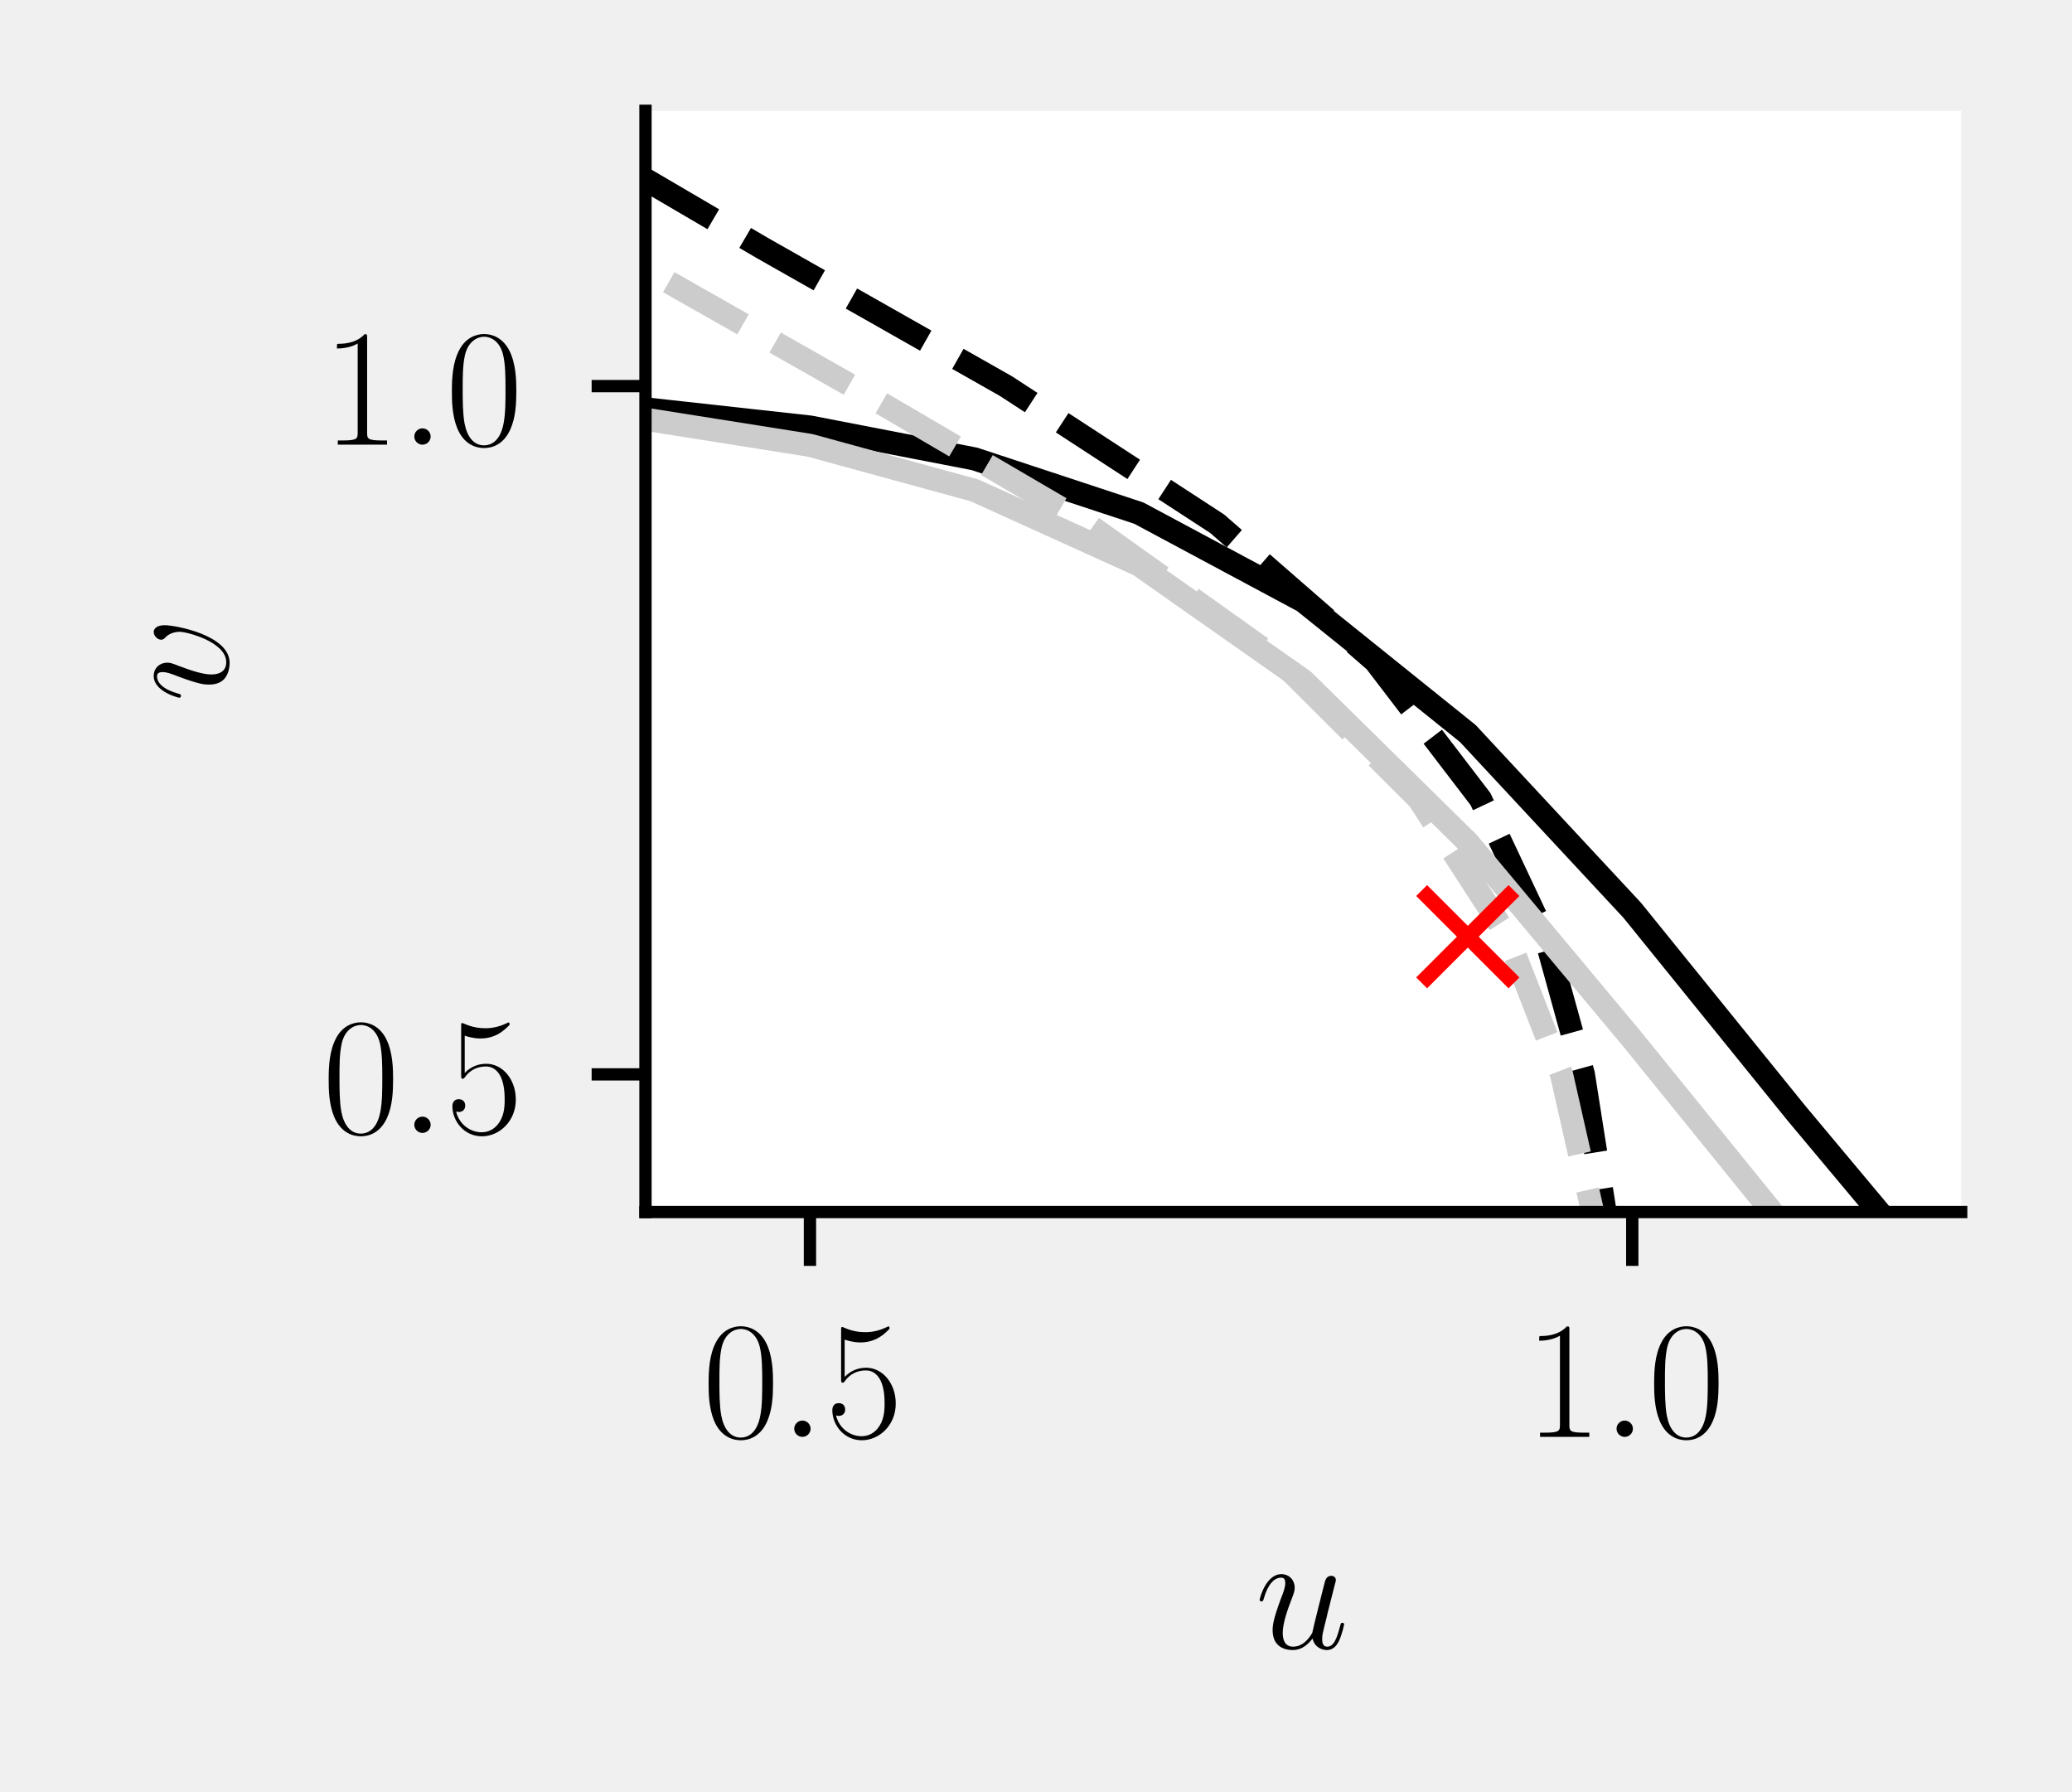
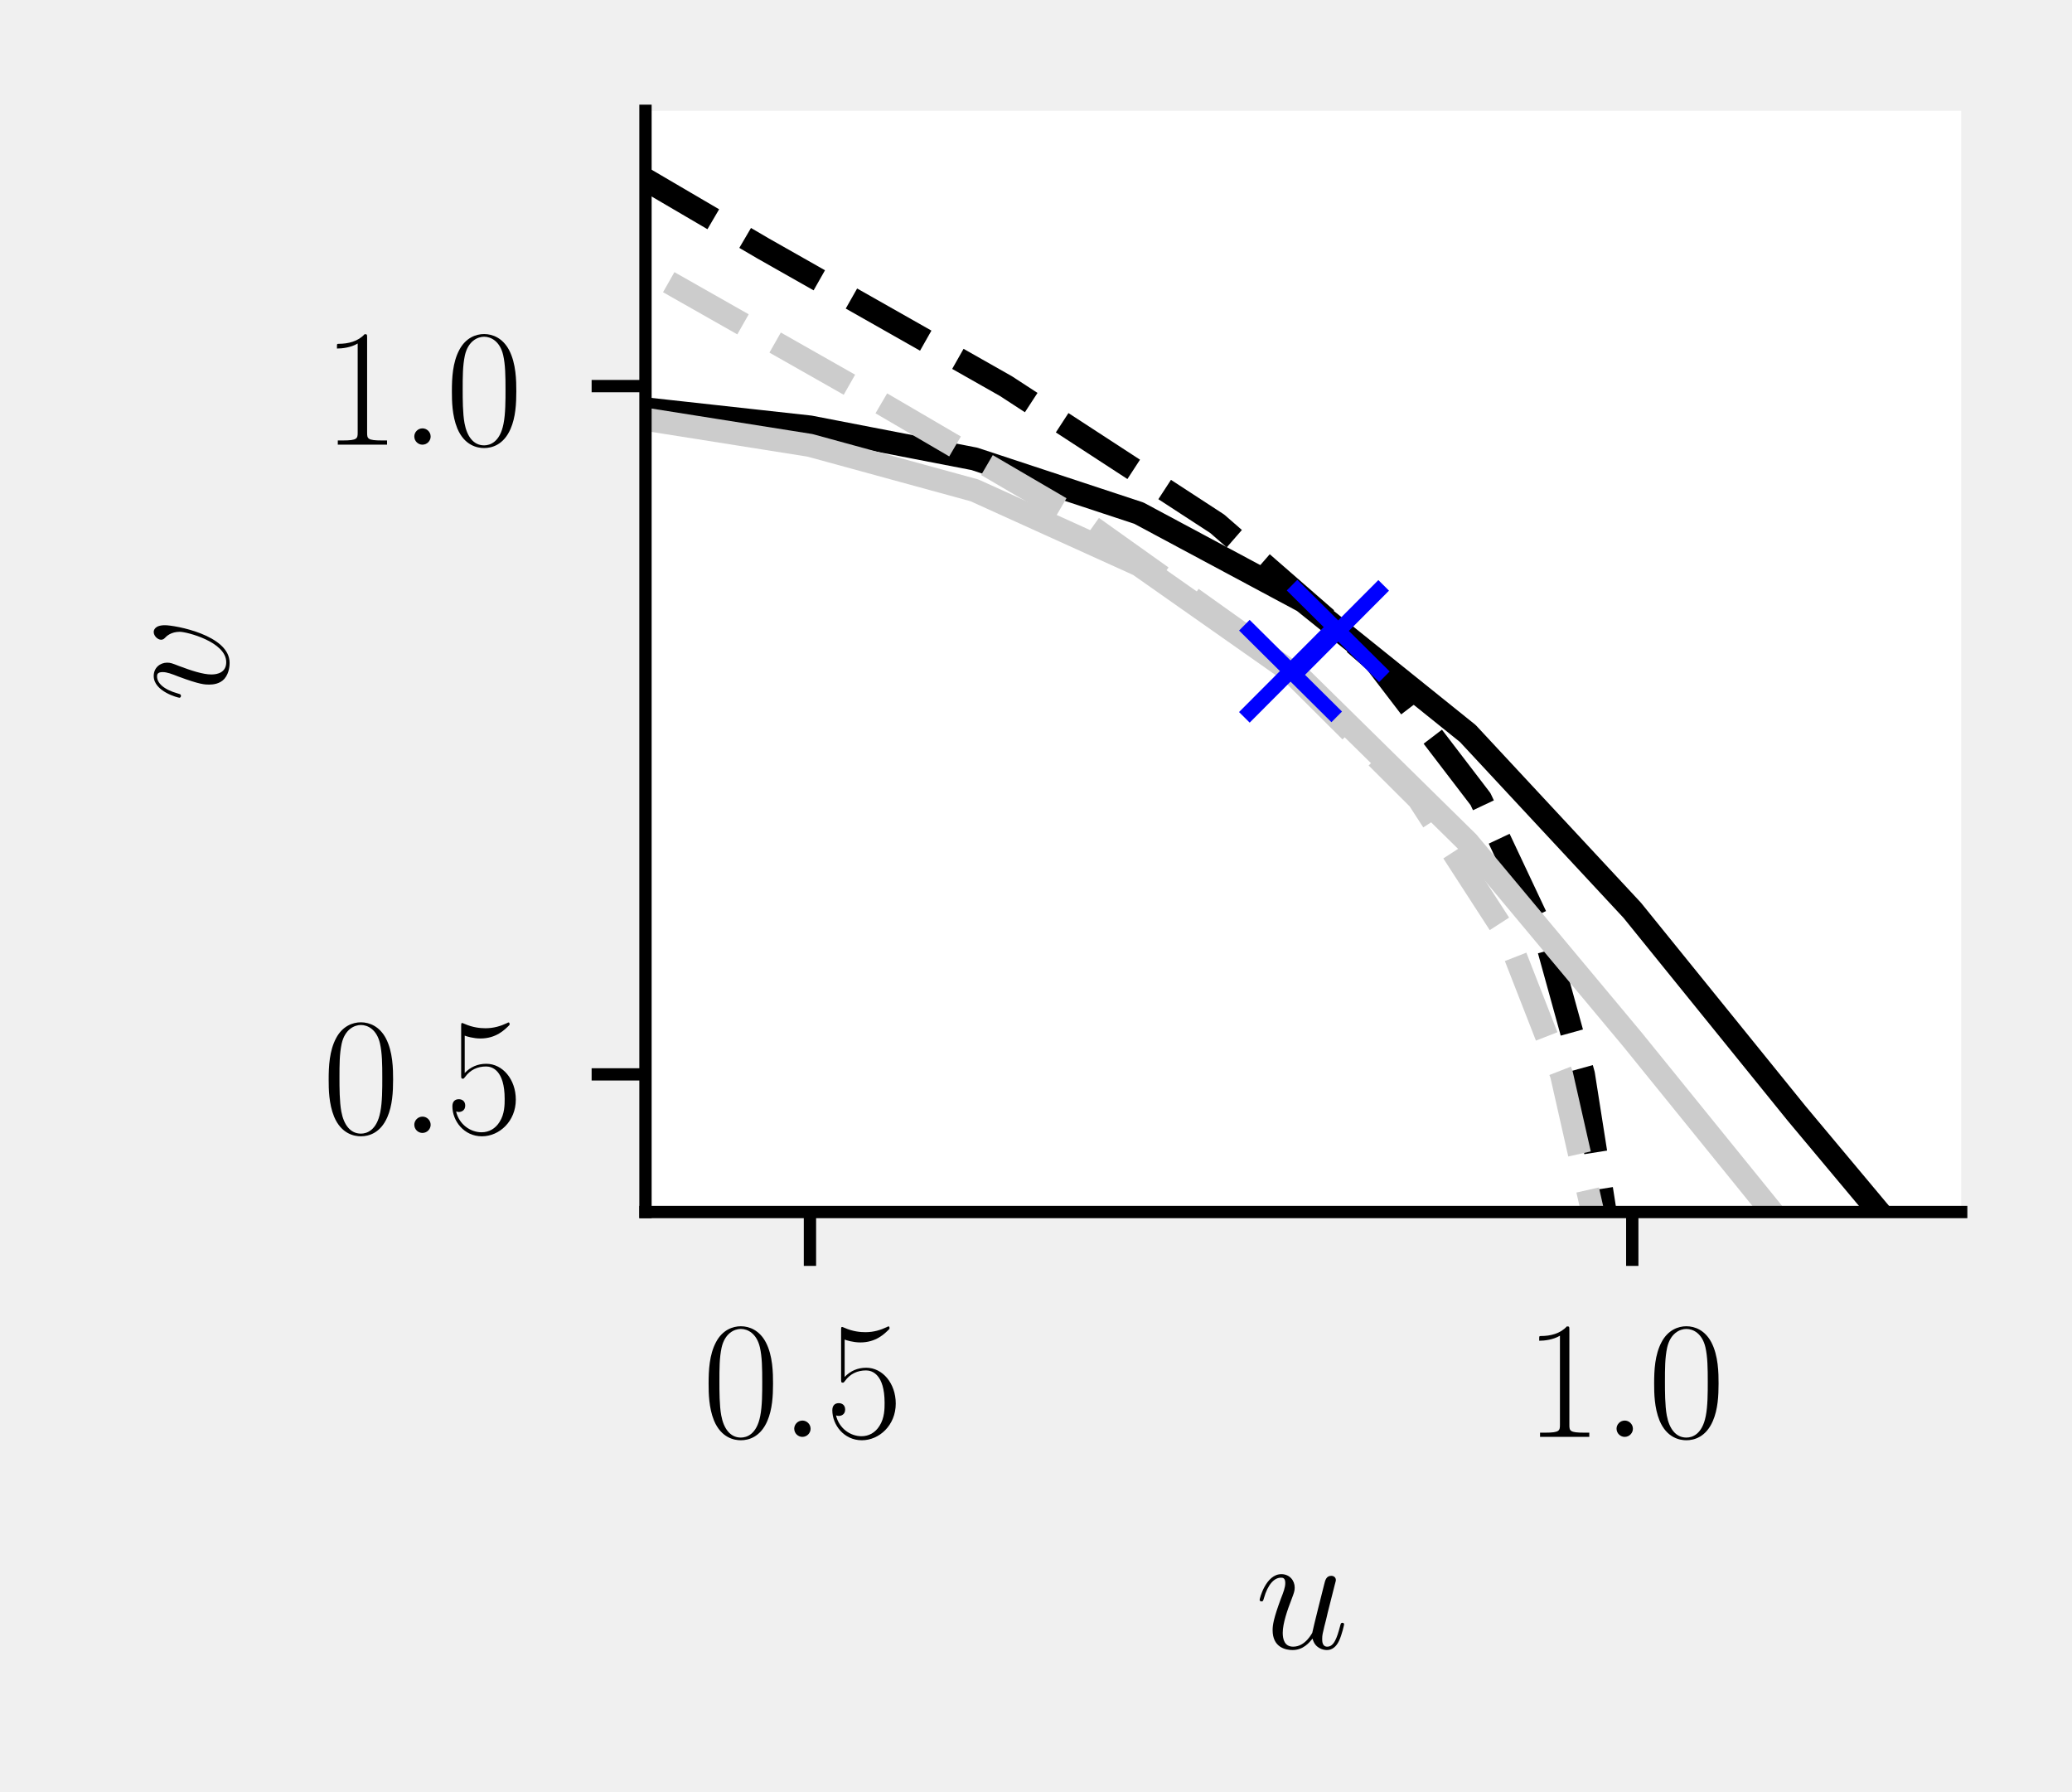
- <svg xmlns="http://www.w3.org/2000/svg" xmlns:xlink="http://www.w3.org/1999/xlink" width="134.64pt" height="116.435pt" viewBox="0 0 134.64 116.435" version="1.1">
-   <defs>
-     <style type="text/css">*{stroke-linejoin: round; stroke-linecap: butt}</style>
+ <svg xmlns="http://www.w3.org/2000/svg" xmlns:xlink="http://www.w3.org/1999/xlink" width="134.64pt" height="116.435pt" viewBox="0 0 134.64 116.435" version="1.1" id="svg139">
+   <defs id="defs6">
+     <style type="text/css" id="style4">*{stroke-linejoin: round; stroke-linecap: butt}</style>
+     <clipPath id="pe77bb65f54-3">
+       <rect x="41.944" y="7.2" width="85.496" height="71.552" id="rect134-6" />
+     </clipPath>
+     <clipPath id="clipPath960">
+       <rect x="41.944" y="7.2" width="85.496" height="71.552" id="rect958" />
+     </clipPath>
+     <clipPath id="clipPath964">
+       <rect x="41.944" y="7.2" width="85.496" height="71.552" id="rect962" />
+     </clipPath>
+     <clipPath id="clipPath968">
+       <rect x="41.944" y="7.2" width="85.496" height="71.552" id="rect966" />
+     </clipPath>
+     <clipPath id="clipPath972">
+       <rect x="41.944" y="7.2" width="85.496" height="71.552" id="rect970" />
+     </clipPath>
+     <path id="m5f45e5a8a0-0" d="M 0,0 V 3.5" style="stroke:#000000;stroke-width:0.8" />
+     <path id="CMR17-30-2" d="m 2688,2025 c 0,391 -6,1055 -275,1566 -237,448 -615,607 -947,607 -308,0 -698,-140 -941,-601 C 269,3118 243,2524 243,2025 c 0,-364 7,-919 205,-1406 275,-658 768,-747 1018,-747 294,0 742,121 1004,728 192,442 218,959 218,1425 z M 1466,-26 c -410,0 -653,351 -743,838 -70,376 -70,926 -70,1284 0,492 0,901 83,1291 122,542 480,709 730,709 262,0 601,-173 723,-696 83,-364 89,-793 89,-1304 0,-416 0,-927 -76,-1304 C 2067,95 1690,-26 1466,-26 Z" transform="scale(0.015625)" />
+     <path id="CMMI12-3a-6" d="M 1178,307 C 1178,492 1024,619 870,619 685,619 557,466 557,313 557,128 710,0 864,0 c 186,0 314,153 314,307 z" transform="scale(0.015625)" />
+     <path id="CMR17-35-1" d="m 730,3692 c 64,-26 326,-108 595,-108 595,0 921,327 1107,516 0,57 0,92 -38,92 -7,0 -20,0 -71,-29 -224,-105 -486,-190 -806,-190 -192,0 -480,26 -794,166 -70,32 -83,32 -89,32 -32,0 -39,-7 -39,-134 V 2203 c 0,-114 0,-146 64,-146 32,0 45,13 77,57 205,287 486,408 806,408 224,0 704,-140 704,-1233 0,-204 0,-574 -192,-868 C 1894,159 1645,25 1370,25 947,25 518,320 403,814 c 26,-7 77,-19 103,-19 83,0 243,45 243,243 0,172 -122,242 -243,242 -148,0 -244,-90 -244,-269 0,-557 442,-1139 1120,-1139 660,0 1287,568 1287,1392 0,766 -499,1360 -1120,1360 -327,0 -602,-121 -819,-350 z" transform="scale(0.015625)" />
+     <path id="CMR17-31-2" d="m 1702,4058 c 0,134 -6,134 -96,134 -249,-276 -627,-365 -985,-365 -19,0 -51,0 -58,-19 -6,-13 -6,-26 -6,-160 198,0 531,38 787,191 V 461 C 1344,236 1331,160 781,160 H 589 V 0 c 307,0 627,0 934,0 307,0 627,0 935,0 v 160 h -192 c -551,0 -564,70 -564,298 z" transform="scale(0.015625)" />
+     <path id="CMMI12-75-1" d="m 2182,370 c 84,-357 391,-434 544,-434 205,0 359,134 461,351 109,230 192,607 192,626 0,32 -25,58 -64,58 -57,0 -64,-32 -89,-128 C 3110,402 2995,64 2739,64 c -192,0 -192,211 -192,294 0,147 19,210 83,479 45,172 90,344 128,523 l 263,1041 c 45,160 45,173 45,192 0,96 -77,160 -173,160 -186,0 -231,-160 -269,-320 -64,-249 -410,-1622 -454,-1845 -7,0 -256,-524 -724,-524 -332,0 -396,287 -396,524 0,364 179,874 345,1302 77,205 109,288 109,415 0,275 -198,511 -506,511 -588,0 -825,-926 -825,-977 0,-25 25,-57 70,-57 58,0 64,25 90,114 153,545 403,786 646,786 64,0 167,0 167,-204 0,-166 -71,-351 -167,-594 C 698,1124 666,881 666,690 c 0,-652 492,-754 755,-754 409,0 633,281 761,434 z" transform="scale(0.015625)" />
+     <path id="m3c7afe3396-4" d="M 0,0 H -3.5" style="stroke:#000000;stroke-width:0.8" />
+     <path id="CMMI12-76-6" d="m 2925,2389 c 0,402 -205,427 -256,427 -154,0 -295,-153 -295,-281 0,-76 45,-121 71,-146 64,-58 230,-230 230,-562 0,-269 -384,-1763 -1152,-1763 -390,0 -467,326 -467,562 0,319 147,766 320,1226 102,262 128,326 128,453 0,269 -192,511 -506,511 -588,0 -825,-926 -825,-977 0,-25 25,-57 70,-57 58,0 64,25 90,115 153,549 403,792 646,792 58,0 167,0 167,-211 0,-166 -71,-351 -167,-594 C 672,1067 672,869 672,715 c 0,-140 19,-402 218,-581 230,-198 550,-198 608,-198 1062,0 1427,2088 1427,2453 z" transform="scale(0.015625)" />
+     <path id="mbb2b25a7f2-4" d="m -3,3 6,-6 m -6,0 6,6" style="stroke:#ff0000" />
+     <clipPath id="pe77bb65f54-3-8">
+       <rect x="41.944" y="7.2" width="85.496" height="71.552" id="rect134-6-8" />
+     </clipPath>
+     <path id="path1247-1" d="m -3,3 6,-6 m -6,0 6,6" style="stroke:#ff0000;stroke-linecap:butt;stroke-linejoin:round" />
+     <defs id="defs119">
+       <path style="stroke:#ff0000;stroke-linecap:butt;stroke-linejoin:round" d="m -3,3 6,-6 m -6,0 6,6" id="mbb2b25a7f2" />
+     </defs>
+     <style id="style4-7" type="text/css">*{stroke-linejoin: round; stroke-linecap: butt}</style>
+     <clipPath id="p5761100304-3">
+       <rect id="rect116-6" height="75.358" width="85.496" y="7.2" x="33.421" />
+     </clipPath>
+     <path style="stroke:#ff0000;stroke-linecap:butt;stroke-linejoin:round" d="m -3,3 6,-6 m -6,0 6,6" id="me8a1948bab-3" />
+     <defs id="defs101-5">
+       <path id="path1096" d="m -3,3 6,-6 m -6,0 6,6" style="stroke:#ff0000;stroke-linecap:butt;stroke-linejoin:round" />
+     </defs>
+     <clipPath id="p5761100304-2">
+       <rect id="rect116-9" height="75.358" width="85.496" y="7.2" x="33.421" />
+     </clipPath>
+     <path style="stroke:#ff0000;stroke-linecap:butt;stroke-linejoin:round" d="m -3,3 6,-6 m -6,0 6,6" id="me8a1948bab-7" />
+     <path id="path1208" d="m -3,3 6,-6 m -6,0 6,6" style="stroke:#ff0000;stroke-linecap:butt;stroke-linejoin:round" />
+     <path style="stroke:#000000;stroke-width:0.8;stroke-linecap:butt;stroke-linejoin:round" d="M 0,0 V 3.5" id="m6d97e2dfc5" />
+     <path style="stroke-linecap:butt;stroke-linejoin:round" transform="scale(0.015625)" d="m 2688,2025 c 0,391 -6,1055 -275,1566 -237,448 -615,607 -947,607 -308,0 -698,-140 -941,-601 C 269,3118 243,2524 243,2025 c 0,-364 7,-919 205,-1406 275,-658 768,-747 1018,-747 294,0 742,121 1004,728 192,442 218,959 218,1425 z M 1466,-26 c -410,0 -653,351 -743,838 -70,376 -70,926 -70,1284 0,492 0,901 83,1291 122,542 480,709 730,709 262,0 601,-173 723,-696 83,-364 89,-793 89,-1304 0,-416 0,-927 -76,-1304 C 2067,95 1690,-26 1466,-26 Z" id="CMR17-30-6" />
+     <path style="stroke-linecap:butt;stroke-linejoin:round" transform="scale(0.015625)" d="m 1702,4058 c 0,134 -6,134 -96,134 -249,-276 -627,-365 -985,-365 -19,0 -51,0 -58,-19 -6,-13 -6,-26 -6,-160 198,0 531,38 787,191 V 461 C 1344,236 1331,160 781,160 H 589 V 0 c 307,0 627,0 934,0 307,0 627,0 935,0 v 160 h -192 c -551,0 -564,70 -564,298 z" id="CMR17-31-8" />
+     <path style="stroke-linecap:butt;stroke-linejoin:round" transform="scale(0.015625)" d="m 2182,370 c 84,-357 391,-434 544,-434 205,0 359,134 461,351 109,230 192,607 192,626 0,32 -25,58 -64,58 -57,0 -64,-32 -89,-128 C 3110,402 2995,64 2739,64 c -192,0 -192,211 -192,294 0,147 19,210 83,479 45,172 90,344 128,523 l 263,1041 c 45,160 45,173 45,192 0,96 -77,160 -173,160 -186,0 -231,-160 -269,-320 -64,-249 -410,-1622 -454,-1845 -7,0 -256,-524 -724,-524 -332,0 -396,287 -396,524 0,364 179,874 345,1302 77,205 109,288 109,415 0,275 -198,511 -506,511 -588,0 -825,-926 -825,-977 0,-25 25,-57 70,-57 58,0 64,25 90,114 153,545 403,786 646,786 64,0 167,0 167,-204 0,-166 -71,-351 -167,-594 C 698,1124 666,881 666,690 c 0,-652 492,-754 755,-754 409,0 633,281 761,434 z" id="CMMI12-75-9" />
+     <path style="stroke:#000000;stroke-width:0.8;stroke-linecap:butt;stroke-linejoin:round" d="M 0,0 H -3.5" id="mc62d45f734" />
+     <path style="stroke-linecap:butt;stroke-linejoin:round" transform="scale(0.015625)" d="m 2925,2389 c 0,402 -205,427 -256,427 -154,0 -295,-153 -295,-281 0,-76 45,-121 71,-146 64,-58 230,-230 230,-562 0,-269 -384,-1763 -1152,-1763 -390,0 -467,326 -467,562 0,319 147,766 320,1226 102,262 128,326 128,453 0,269 -192,511 -506,511 -588,0 -825,-926 -825,-977 0,-25 25,-57 70,-57 58,0 64,25 90,115 153,549 403,792 646,792 58,0 167,0 167,-211 0,-166 -71,-351 -167,-594 C 672,1067 672,869 672,715 c 0,-140 19,-402 218,-581 230,-198 550,-198 608,-198 1062,0 1427,2088 1427,2453 z" id="CMMI12-76-8" />
+     <path style="stroke:#ff0000;stroke-linecap:butt;stroke-linejoin:round" d="m -3,3 6,-6 m -6,0 6,6" id="me8a1948bab" />
+     <clipPath id="p5761100304">
+       <rect id="rect116" height="75.358" width="85.496" y="7.2" x="33.421" />
+     </clipPath>
  </defs>
-   <g id="figure_1">
-     <g id="patch_1">
-       <path d="M 0 116.435  L 134.64 116.435  L 134.64 0  L 0 0  L 0 116.435  z " style="fill: none" />
-     </g>
-     <g id="axes_1">
-       <g id="patch_2">
-         <path d="M 41.944 78.752  L 127.44 78.752  L 127.44 7.2  L 41.944 7.2  z " style="fill: #ffffff" />
-       </g>
-       <g id="matplotlib.axis_1">
-         <g id="xtick_1">
-           <g id="line2d_1">
-             <defs>
-               <path id="m5f45e5a8a0" d="M 0 0  L 0 3.5  " style="stroke: #000000; stroke-width: 0.8" />
-             </defs>
-             <g>
-               <use xlink:href="#m5f45e5a8a0" x="52.631" y="78.752" style="stroke: #000000; stroke-width: 0.8" />
-             </g>
-           </g>
-           <g id="text_1">
-             <g transform="translate(45.62974 93.36269)scale(0.11 -0.11)">
-               <defs>
-                 <path id="CMR17-30" d="M 2688 2025  C 2688 2416 2682 3080 2413 3591  C 2176 4039 1798 4198 1466 4198  C 1158 4198 768 4058 525 3597  C 269 3118 243 2524 243 2025  C 243 1661 250 1106 448 619  C 723 -39 1216 -128 1466 -128  C 1760 -128 2208 -7 2470 600  C 2662 1042 2688 1559 2688 2025  z M 1466 -26  C 1056 -26 813 325 723 812  C 653 1188 653 1738 653 2096  C 653 2588 653 2997 736 3387  C 858 3929 1216 4096 1466 4096  C 1728 4096 2067 3923 2189 3400  C 2272 3036 2278 2607 2278 2096  C 2278 1680 2278 1169 2202 792  C 2067 95 1690 -26 1466 -26  z " transform="scale(0.015625)" />
-                 <path id="CMMI12-3a" d="M 1178 307  C 1178 492 1024 619 870 619  C 685 619 557 466 557 313  C 557 128 710 0 864 0  C 1050 0 1178 153 1178 307  z " transform="scale(0.015625)" />
-                 <path id="CMR17-35" d="M 730 3692  C 794 3666 1056 3584 1325 3584  C 1920 3584 2246 3911 2432 4100  C 2432 4157 2432 4192 2394 4192  C 2387 4192 2374 4192 2323 4163  C 2099 4058 1837 3973 1517 3973  C 1325 3973 1037 3999 723 4139  C 653 4171 640 4171 634 4171  C 602 4171 595 4164 595 4037  L 595 2203  C 595 2089 595 2057 659 2057  C 691 2057 704 2070 736 2114  C 941 2401 1222 2522 1542 2522  C 1766 2522 2246 2382 2246 1289  C 2246 1085 2246 715 2054 421  C 1894 159 1645 25 1370 25  C 947 25 518 320 403 814  C 429 807 480 795 506 795  C 589 795 749 840 749 1038  C 749 1210 627 1280 506 1280  C 358 1280 262 1190 262 1011  C 262 454 704 -128 1382 -128  C 2042 -128 2669 440 2669 1264  C 2669 2030 2170 2624 1549 2624  C 1222 2624 947 2503 730 2274  L 730 3692  z " transform="scale(0.015625)" />
-               </defs>
-               <use xlink:href="#CMR17-30" transform="scale(0.996264)" />
-               <use xlink:href="#CMMI12-3a" transform="translate(45.69048 0)scale(0.996264)" />
-               <use xlink:href="#CMR17-35" transform="translate(72.78765 0)scale(0.996264)" />
-             </g>
-           </g>
-         </g>
-         <g id="xtick_2">
-           <g id="line2d_2">
-             <g>
-               <use xlink:href="#m5f45e5a8a0" x="106.066" y="78.752" style="stroke: #000000; stroke-width: 0.8" />
-             </g>
-           </g>
-           <g id="text_2">
-             <g transform="translate(99.06454 93.36269)scale(0.11 -0.11)">
-               <defs>
-                 <path id="CMR17-31" d="M 1702 4058  C 1702 4192 1696 4192 1606 4192  C 1357 3916 979 3827 621 3827  C 602 3827 570 3827 563 3808  C 557 3795 557 3782 557 3648  C 755 3648 1088 3686 1344 3839  L 1344 461  C 1344 236 1331 160 781 160  L 589 160  L 589 0  C 896 0 1216 0 1523 0  C 1830 0 2150 0 2458 0  L 2458 160  L 2266 160  C 1715 160 1702 230 1702 458  L 1702 4058  z " transform="scale(0.015625)" />
-               </defs>
-               <use xlink:href="#CMR17-31" transform="scale(0.996264)" />
-               <use xlink:href="#CMMI12-3a" transform="translate(45.69048 0)scale(0.996264)" />
-               <use xlink:href="#CMR17-30" transform="translate(72.78765 0)scale(0.996264)" />
-             </g>
-           </g>
-         </g>
-         <g id="text_3">
-           <g transform="translate(81.55541 107.1039)scale(0.11 -0.11)">
-             <defs>
-               <path id="CMMI12-75" d="M 2182 370  C 2266 13 2573 -64 2726 -64  C 2931 -64 3085 70 3187 287  C 3296 517 3379 894 3379 913  C 3379 945 3354 971 3315 971  C 3258 971 3251 939 3226 843  C 3110 402 2995 64 2739 64  C 2547 64 2547 275 2547 358  C 2547 505 2566 568 2630 837  C 2675 1009 2720 1181 2758 1360  L 3021 2401  C 3066 2561 3066 2574 3066 2593  C 3066 2689 2989 2753 2893 2753  C 2707 2753 2662 2593 2624 2433  C 2560 2184 2214 811 2170 588  C 2163 588 1914 64 1446 64  C 1114 64 1050 351 1050 588  C 1050 952 1229 1462 1395 1890  C 1472 2095 1504 2178 1504 2305  C 1504 2580 1306 2816 998 2816  C 410 2816 173 1890 173 1839  C 173 1814 198 1782 243 1782  C 301 1782 307 1807 333 1896  C 486 2441 736 2682 979 2682  C 1043 2682 1146 2682 1146 2478  C 1146 2312 1075 2127 979 1884  C 698 1124 666 881 666 690  C 666 38 1158 -64 1421 -64  C 1830 -64 2054 217 2182 370  z " transform="scale(0.015625)" />
-             </defs>
-             <use xlink:href="#CMMI12-75" transform="scale(0.996264)" />
-           </g>
+   <g style="stroke-linecap:butt;stroke-linejoin:round" id="patch_1">
+     <path id="path8" style="fill:none;stroke-linecap:butt;stroke-linejoin:round" d="M 0,116.435 H 134.64 V 0 H 0 Z" />
+   </g>
+   <g id="patch_2" style="stroke-linecap:butt;stroke-linejoin:round">
+     <path d="M 41.944,78.752 H 127.44 V 7.2 H 41.944 Z" style="fill:#ffffff;stroke-linecap:butt;stroke-linejoin:round" id="path11" />
+   </g>
+   <g id="matplotlib.axis_1" style="stroke-linecap:butt;stroke-linejoin:round">
+     <g id="xtick_1" style="stroke-linecap:butt;stroke-linejoin:round">
+       <g id="line2d_1" style="stroke-linecap:butt;stroke-linejoin:round">
+         <defs id="defs15">
+           <path id="m5f45e5a8a0" d="M 0,0 V 3.5" style="stroke:#000000;stroke-width:0.8;stroke-linecap:butt;stroke-linejoin:round" />
+         </defs>
+         <g id="g19" style="stroke-linecap:butt;stroke-linejoin:round">
+           <use xlink:href="#m5f45e5a8a0" x="52.631" y="78.752" style="stroke:#000000;stroke-width:0.8;stroke-linecap:butt;stroke-linejoin:round" id="use17" width="100%" height="100%" />
        </g>
      </g>
-       <g id="matplotlib.axis_2">
-         <g id="ytick_1">
-           <g id="line2d_3">
-             <defs>
-               <path id="m3c7afe3396" d="M 0 0  L -3.5 0  " style="stroke: #000000; stroke-width: 0.8" />
-             </defs>
-             <g>
-               <use xlink:href="#m3c7afe3396" x="41.944" y="69.808" style="stroke: #000000; stroke-width: 0.8" />
-             </g>
-           </g>
-           <g id="text_4">
-             <g transform="translate(20.94124 73.61347)scale(0.11 -0.11)">
-               <use xlink:href="#CMR17-30" transform="scale(0.996264)" />
-               <use xlink:href="#CMMI12-3a" transform="translate(45.69048 0)scale(0.996264)" />
-               <use xlink:href="#CMR17-35" transform="translate(72.78765 0)scale(0.996264)" />
-             </g>
-           </g>
-         </g>
-         <g id="ytick_2">
-           <g id="line2d_4">
-             <g>
-               <use xlink:href="#m3c7afe3396" x="41.944" y="25.088" style="stroke: #000000; stroke-width: 0.8" />
-             </g>
-           </g>
-           <g id="text_5">
-             <g transform="translate(20.94124 28.89326)scale(0.11 -0.11)">
-               <use xlink:href="#CMR17-31" transform="scale(0.996264)" />
-               <use xlink:href="#CMMI12-3a" transform="translate(45.69048 0)scale(0.996264)" />
-               <use xlink:href="#CMR17-30" transform="translate(72.78765 0)scale(0.996264)" />
-             </g>
-           </g>
-         </g>
-         <g id="text_6">
-           <g transform="translate(14.81035 45.63219)rotate(-90)scale(0.11 -0.11)">
-             <defs>
-               <path id="CMMI12-76" d="M 2925 2389  C 2925 2791 2720 2816 2669 2816  C 2515 2816 2374 2663 2374 2535  C 2374 2459 2419 2414 2445 2389  C 2509 2331 2675 2159 2675 1827  C 2675 1558 2291 64 1523 64  C 1133 64 1056 390 1056 626  C 1056 945 1203 1392 1376 1852  C 1478 2114 1504 2178 1504 2305  C 1504 2574 1312 2816 998 2816  C 410 2816 173 1890 173 1839  C 173 1814 198 1782 243 1782  C 301 1782 307 1807 333 1897  C 486 2446 736 2689 979 2689  C 1037 2689 1146 2689 1146 2478  C 1146 2312 1075 2127 979 1884  C 672 1067 672 869 672 715  C 672 575 691 313 890 134  C 1120 -64 1440 -64 1498 -64  C 2560 -64 2925 2024 2925 2389  z " transform="scale(0.015625)" />
-             </defs>
-             <use xlink:href="#CMMI12-76" transform="scale(0.996264)" />
-           </g>
+       <g id="text_1" style="stroke-linecap:butt;stroke-linejoin:round">
+         <g transform="matrix(0.11,0,0,-0.11,45.62974,93.36269)" id="g33" style="stroke-linecap:butt;stroke-linejoin:round">
+           <defs id="defs25">
+             <path id="CMR17-30" d="m 2688,2025 c 0,391 -6,1055 -275,1566 -237,448 -615,607 -947,607 -308,0 -698,-140 -941,-601 C 269,3118 243,2524 243,2025 c 0,-364 7,-919 205,-1406 275,-658 768,-747 1018,-747 294,0 742,121 1004,728 192,442 218,959 218,1425 z M 1466,-26 c -410,0 -653,351 -743,838 -70,376 -70,926 -70,1284 0,492 0,901 83,1291 122,542 480,709 730,709 262,0 601,-173 723,-696 83,-364 89,-793 89,-1304 0,-416 0,-927 -76,-1304 C 2067,95 1690,-26 1466,-26 Z" transform="scale(0.015625)" style="stroke-linecap:butt;stroke-linejoin:round" />
+             <path id="CMMI12-3a" d="M 1178,307 C 1178,492 1024,619 870,619 685,619 557,466 557,313 557,128 710,0 864,0 c 186,0 314,153 314,307 z" transform="scale(0.015625)" style="stroke-linecap:butt;stroke-linejoin:round" />
+             <path id="CMR17-35" d="m 730,3692 c 64,-26 326,-108 595,-108 595,0 921,327 1107,516 0,57 0,92 -38,92 -7,0 -20,0 -71,-29 -224,-105 -486,-190 -806,-190 -192,0 -480,26 -794,166 -70,32 -83,32 -89,32 -32,0 -39,-7 -39,-134 V 2203 c 0,-114 0,-146 64,-146 32,0 45,13 77,57 205,287 486,408 806,408 224,0 704,-140 704,-1233 0,-204 0,-574 -192,-868 C 1894,159 1645,25 1370,25 947,25 518,320 403,814 c 26,-7 77,-19 103,-19 83,0 243,45 243,243 0,172 -122,242 -243,242 -148,0 -244,-90 -244,-269 0,-557 442,-1139 1120,-1139 660,0 1287,568 1287,1392 0,766 -499,1360 -1120,1360 -327,0 -602,-121 -819,-350 z" transform="scale(0.015625)" style="stroke-linecap:butt;stroke-linejoin:round" />
+           </defs>
+           <use xlink:href="#CMR17-30" transform="scale(0.996264)" id="use27" style="stroke-linecap:butt;stroke-linejoin:round" x="0" y="0" width="100%" height="100%" />
+           <use xlink:href="#CMMI12-3a" transform="matrix(0.996264,0,0,0.996264,45.69048,0)" id="use29" style="stroke-linecap:butt;stroke-linejoin:round" x="0" y="0" width="100%" height="100%" />
+           <use xlink:href="#CMR17-35" transform="matrix(0.996264,0,0,0.996264,72.78765,0)" id="use31" style="stroke-linecap:butt;stroke-linejoin:round" x="0" y="0" width="100%" height="100%" />
        </g>
      </g>
-       <g id="line2d_5">
-         <path d="M -0.804 25.224  L 9.883 25.336  L 20.57 25.539  L 31.257 25.906  L 41.944 26.566  L 52.631 27.746  L 63.318 29.815  L 74.005 33.342  L 84.692 39.068  L 95.379 47.66  L 106.066 59.15  L 116.753 72.355  L 127.44 85.128  L 135.64 93.15  " clip-path="url(#pe77bb65f54)" style="fill: none; stroke: #000000; stroke-width: 1.5; stroke-linecap: square" />
-       </g>
-       <g id="line2d_6">
-         <path d="M 105.903 114.529  L 105.77 105.584  L 105.528 96.64  L 105.089 87.696  L 104.3 78.752  L 102.891 69.808  L 100.418 60.864  L 96.203 51.92  L 89.362 42.976  L 79.095 34.032  L 65.366 25.088  L 49.589 16.144  L 34.326 7.2  L 22.873 -1  " clip-path="url(#pe77bb65f54)" style="fill: none; stroke-dasharray: 5.55,2.4; stroke-dashoffset: 0; stroke: #000000; stroke-width: 1.5" />
-       </g>
-       <g id="line2d_7">
-         <path d="M -0.804 25.288  L 9.883 25.451  L 20.57 25.748  L 31.257 26.283  L 41.944 27.242  L 52.631 28.936  L 63.318 31.86  L 74.005 36.705  L 84.692 44.213  L 95.379 54.726  L 106.066 67.53  L 116.753 80.719  L 127.44 92.158  L 135.64 98.704  " clip-path="url(#pe77bb65f54)" style="fill: none; stroke: #cccccc; stroke-width: 1.5; stroke-linecap: square" />
-       </g>
-       <g id="line2d_8">
-         <path d="M 105.827 114.529  L 105.632 105.584  L 105.278 96.64  L 104.638 87.696  L 103.493 78.752  L 101.468 69.808  L 97.974 60.864  L 92.186 51.92  L 83.214 42.976  L 70.653 34.032  L 55.354 25.088  L 39.594 16.144  L 25.926 7.2  L 16.58 -1  " clip-path="url(#pe77bb65f54)" style="fill: none; stroke-dasharray: 5.55,2.4; stroke-dashoffset: 0; stroke: #cccccc; stroke-width: 1.5" />
-       </g>
-       <g id="line2d_9">
-         <defs>
-           <path id="mbb2b25a7f2" d="M -3 3  L 3 -3  M -3 -3  L 3 3  " style="stroke: #ff0000" />
-         </defs>
-         <g clip-path="url(#pe77bb65f54)">
-           <use xlink:href="#mbb2b25a7f2" x="95.379" y="60.864" style="fill: #ff0000; stroke: #ff0000" />
+     </g>
+     <g id="xtick_2" style="stroke-linecap:butt;stroke-linejoin:round">
+       <g id="line2d_2" style="stroke-linecap:butt;stroke-linejoin:round">
+         <g id="g39" style="stroke-linecap:butt;stroke-linejoin:round">
+           <use xlink:href="#m5f45e5a8a0" x="106.066" y="78.752" style="stroke:#000000;stroke-width:0.8;stroke-linecap:butt;stroke-linejoin:round" id="use37" width="100%" height="100%" />
        </g>
      </g>
-       <g id="patch_3">
-         <path d="M 41.944 78.752  L 41.944 7.2  " style="fill: none; stroke: #000000; stroke-width: 0.8; stroke-linejoin: miter; stroke-linecap: square" />
+       <g id="text_2" style="stroke-linecap:butt;stroke-linejoin:round">
+         <g transform="matrix(0.11,0,0,-0.11,99.06454,93.36269)" id="g51" style="stroke-linecap:butt;stroke-linejoin:round">
+           <defs id="defs43">
+             <path id="CMR17-31" d="m 1702,4058 c 0,134 -6,134 -96,134 -249,-276 -627,-365 -985,-365 -19,0 -51,0 -58,-19 -6,-13 -6,-26 -6,-160 198,0 531,38 787,191 V 461 C 1344,236 1331,160 781,160 H 589 V 0 c 307,0 627,0 934,0 307,0 627,0 935,0 v 160 h -192 c -551,0 -564,70 -564,298 z" transform="scale(0.015625)" style="stroke-linecap:butt;stroke-linejoin:round" />
+           </defs>
+           <use xlink:href="#CMR17-31" transform="scale(0.996264)" id="use45" style="stroke-linecap:butt;stroke-linejoin:round" x="0" y="0" width="100%" height="100%" />
+           <use xlink:href="#CMMI12-3a" transform="matrix(0.996264,0,0,0.996264,45.69048,0)" id="use47" style="stroke-linecap:butt;stroke-linejoin:round" x="0" y="0" width="100%" height="100%" />
+           <use xlink:href="#CMR17-30" transform="matrix(0.996264,0,0,0.996264,72.78765,0)" id="use49" style="stroke-linecap:butt;stroke-linejoin:round" x="0" y="0" width="100%" height="100%" />
+         </g>
      </g>
-       <g id="patch_4">
-         <path d="M 41.944 78.752  L 127.44 78.752  " style="fill: none; stroke: #000000; stroke-width: 0.8; stroke-linejoin: miter; stroke-linecap: square" />
+     </g>
+     <g id="text_3" style="stroke-linecap:butt;stroke-linejoin:round">
+       <g transform="matrix(0.11,0,0,-0.11,81.55541,107.1039)" id="g60" style="stroke-linecap:butt;stroke-linejoin:round">
+         <defs id="defs56">
+           <path id="CMMI12-75" d="m 2182,370 c 84,-357 391,-434 544,-434 205,0 359,134 461,351 109,230 192,607 192,626 0,32 -25,58 -64,58 -57,0 -64,-32 -89,-128 C 3110,402 2995,64 2739,64 c -192,0 -192,211 -192,294 0,147 19,210 83,479 45,172 90,344 128,523 l 263,1041 c 45,160 45,173 45,192 0,96 -77,160 -173,160 -186,0 -231,-160 -269,-320 -64,-249 -410,-1622 -454,-1845 -7,0 -256,-524 -724,-524 -332,0 -396,287 -396,524 0,364 179,874 345,1302 77,205 109,288 109,415 0,275 -198,511 -506,511 -588,0 -825,-926 -825,-977 0,-25 25,-57 70,-57 58,0 64,25 90,114 153,545 403,786 646,786 64,0 167,0 167,-204 0,-166 -71,-351 -167,-594 C 698,1124 666,881 666,690 c 0,-652 492,-754 755,-754 409,0 633,281 761,434 z" transform="scale(0.015625)" style="stroke-linecap:butt;stroke-linejoin:round" />
+         </defs>
+         <use xlink:href="#CMMI12-75" transform="scale(0.996264)" id="use58" style="stroke-linecap:butt;stroke-linejoin:round" x="0" y="0" width="100%" height="100%" />
      </g>
    </g>
  </g>
-   <defs>
+   <g id="matplotlib.axis_2" style="stroke-linecap:butt;stroke-linejoin:round">
+     <g id="ytick_1" style="stroke-linecap:butt;stroke-linejoin:round">
+       <g id="line2d_3" style="stroke-linecap:butt;stroke-linejoin:round">
+         <defs id="defs65">
+           <path id="m3c7afe3396" d="M 0,0 H -3.5" style="stroke:#000000;stroke-width:0.8;stroke-linecap:butt;stroke-linejoin:round" />
+         </defs>
+         <g id="g69" style="stroke-linecap:butt;stroke-linejoin:round">
+           <use xlink:href="#m3c7afe3396" x="41.944" y="69.808" style="stroke:#000000;stroke-width:0.8;stroke-linecap:butt;stroke-linejoin:round" id="use67" width="100%" height="100%" />
+         </g>
+       </g>
+       <g id="text_4" style="stroke-linecap:butt;stroke-linejoin:round">
+         <g transform="matrix(0.11,0,0,-0.11,20.94124,73.61347)" id="g78" style="stroke-linecap:butt;stroke-linejoin:round">
+           <use xlink:href="#CMR17-30" transform="scale(0.996264)" id="use72" style="stroke-linecap:butt;stroke-linejoin:round" x="0" y="0" width="100%" height="100%" />
+           <use xlink:href="#CMMI12-3a" transform="matrix(0.996264,0,0,0.996264,45.69048,0)" id="use74" style="stroke-linecap:butt;stroke-linejoin:round" x="0" y="0" width="100%" height="100%" />
+           <use xlink:href="#CMR17-35" transform="matrix(0.996264,0,0,0.996264,72.78765,0)" id="use76" style="stroke-linecap:butt;stroke-linejoin:round" x="0" y="0" width="100%" height="100%" />
+         </g>
+       </g>
+     </g>
+     <g id="ytick_2" style="stroke-linecap:butt;stroke-linejoin:round">
+       <g id="line2d_4" style="stroke-linecap:butt;stroke-linejoin:round">
+         <g id="g84" style="stroke-linecap:butt;stroke-linejoin:round">
+           <use xlink:href="#m3c7afe3396" x="41.944" y="25.088" style="stroke:#000000;stroke-width:0.8;stroke-linecap:butt;stroke-linejoin:round" id="use82" width="100%" height="100%" />
+         </g>
+       </g>
+       <g id="text_5" style="stroke-linecap:butt;stroke-linejoin:round">
+         <g transform="matrix(0.11,0,0,-0.11,20.94124,28.89326)" id="g93" style="stroke-linecap:butt;stroke-linejoin:round">
+           <use xlink:href="#CMR17-31" transform="scale(0.996264)" id="use87" style="stroke-linecap:butt;stroke-linejoin:round" x="0" y="0" width="100%" height="100%" />
+           <use xlink:href="#CMMI12-3a" transform="matrix(0.996264,0,0,0.996264,45.69048,0)" id="use89" style="stroke-linecap:butt;stroke-linejoin:round" x="0" y="0" width="100%" height="100%" />
+           <use xlink:href="#CMR17-30" transform="matrix(0.996264,0,0,0.996264,72.78765,0)" id="use91" style="stroke-linecap:butt;stroke-linejoin:round" x="0" y="0" width="100%" height="100%" />
+         </g>
+       </g>
+     </g>
+     <g id="text_6" style="stroke-linecap:butt;stroke-linejoin:round">
+       <g transform="matrix(0,-0.11,-0.11,0,14.81035,45.63219)" id="g102" style="stroke-linecap:butt;stroke-linejoin:round">
+         <defs id="defs98">
+           <path id="CMMI12-76" d="m 2925,2389 c 0,402 -205,427 -256,427 -154,0 -295,-153 -295,-281 0,-76 45,-121 71,-146 64,-58 230,-230 230,-562 0,-269 -384,-1763 -1152,-1763 -390,0 -467,326 -467,562 0,319 147,766 320,1226 102,262 128,326 128,453 0,269 -192,511 -506,511 -588,0 -825,-926 -825,-977 0,-25 25,-57 70,-57 58,0 64,25 90,115 153,549 403,792 646,792 58,0 167,0 167,-211 0,-166 -71,-351 -167,-594 C 672,1067 672,869 672,715 c 0,-140 19,-402 218,-581 230,-198 550,-198 608,-198 1062,0 1427,2088 1427,2453 z" transform="scale(0.015625)" style="stroke-linecap:butt;stroke-linejoin:round" />
+         </defs>
+         <use xlink:href="#CMMI12-76" transform="scale(0.996264)" id="use100" style="stroke-linecap:butt;stroke-linejoin:round" x="0" y="0" width="100%" height="100%" />
+       </g>
+     </g>
+   </g>
+   <g id="line2d_5" style="stroke-linecap:butt;stroke-linejoin:round">
+     <path d="m -0.804,25.224 10.687,0.112 10.687,0.203 10.687,0.367 10.687,0.661 10.687,1.179 10.687,2.069 10.687,3.527 10.687,5.725 10.687,8.593 10.687,11.49 10.687,13.204 10.687,12.773 8.2,8.022" clip-path="url(#pe77bb65f54)" style="fill:none;stroke:#000000;stroke-width:1.5;stroke-linecap:square;stroke-linejoin:round" id="path106" />
+   </g>
+   <g id="line2d_6" style="stroke-linecap:butt;stroke-linejoin:round">
+     <path d="m 105.903,114.529 -0.133,-8.944 -0.242,-8.944 -0.438,-8.944 -0.79,-8.944 -1.409,-8.944 -2.473,-8.944 L 96.203,51.92 89.362,42.976 79.095,34.032 65.366,25.088 49.589,16.144 34.326,7.2 22.873,-1" clip-path="url(#pe77bb65f54)" style="fill:none;stroke:#000000;stroke-width:1.5;stroke-linecap:butt;stroke-linejoin:round;stroke-dasharray:5.55, 2.4;stroke-dashoffset:0" id="path109" />
+   </g>
+   <g id="line2d_7" style="stroke-linecap:butt;stroke-linejoin:round">
+     <path d="m -0.804,25.288 10.687,0.164 10.687,0.296 10.687,0.535 10.687,0.959 10.687,1.694 10.687,2.924 10.687,4.844 10.687,7.508 10.687,10.513 10.687,12.804 10.687,13.19 10.687,11.439 8.2,6.546" clip-path="url(#pe77bb65f54)" style="fill:none;stroke:#cccccc;stroke-width:1.5;stroke-linecap:square;stroke-linejoin:round" id="path112" />
+   </g>
+   <g id="line2d_8" style="stroke-linecap:butt;stroke-linejoin:round">
+     <path d="m 105.827,114.529 -0.195,-8.944 -0.354,-8.944 -0.639,-8.944 -1.146,-8.944 -2.025,-8.944 L 97.974,60.864 92.186,51.92 83.214,42.976 70.653,34.032 55.354,25.088 39.594,16.144 25.926,7.2 16.58,-1" clip-path="url(#pe77bb65f54)" style="fill:none;stroke:#cccccc;stroke-width:1.5;stroke-linecap:butt;stroke-linejoin:round;stroke-dasharray:5.55, 2.4;stroke-dashoffset:0" id="path115" />
+   </g>
+   <g id="patch_3" style="stroke-linecap:butt;stroke-linejoin:round">
+     <path d="M 41.944,78.752 V 7.2" style="fill:none;stroke:#000000;stroke-width:0.8;stroke-linecap:square;stroke-linejoin:miter" id="path126" />
+   </g>
+   <g id="patch_4" style="stroke-linecap:butt;stroke-linejoin:round">
+     <path d="M 41.944,78.752 H 127.44" style="fill:none;stroke:#000000;stroke-width:0.8;stroke-linecap:square;stroke-linejoin:miter" id="path129" />
+   </g>
+   <defs id="defs137">
    <clipPath id="pe77bb65f54">
-       <rect x="41.944" y="7.2" width="85.496" height="71.552" />
+       <rect x="41.944" y="7.2" width="85.496" height="71.552" id="rect134" />
    </clipPath>
  </defs>
+   <g style="stroke-linecap:butt;stroke-linejoin:round" id="patch_1-5" transform="translate(2.738242,-123.8354)">
+     <path id="path8-3" style="fill:none;stroke-linecap:butt;stroke-linejoin:round" d="M 0,116.435 H 134.64 V 0 H 0 Z" />
+   </g>
+   <g id="g1162-3-19" transform="translate(37.5234,-15.70934)" style="stroke-linecap:butt;stroke-linejoin:round">
+     <path id="path1115-6-4" d="m 46.434,53.729 6.002,5.955" style="fill:#0000ff;stroke:#0101ff;stroke-width:0.975;stroke-linecap:butt;stroke-linejoin:miter;stroke-miterlimit:4;stroke-dasharray:none;stroke-opacity:1" />
+     <path id="path1117-0-78" d="m 46.434,59.715 5.955,-5.971" style="fill:#0000ff;stroke:#0101ff;stroke-width:0.975;stroke-linecap:butt;stroke-linejoin:miter;stroke-miterlimit:4;stroke-dasharray:none;stroke-opacity:1" />
+   </g>
+   <g id="g1162-3" transform="translate(34.42515,-13.10513)" style="stroke-linecap:butt;stroke-linejoin:round">
+     <path id="path1115-6" d="m 46.434,53.729 6.002,5.955" style="fill:#0000ff;stroke:#0101ff;stroke-width:0.975;stroke-linecap:butt;stroke-linejoin:miter;stroke-miterlimit:4;stroke-dasharray:none;stroke-opacity:1" />
+     <path id="path1117-0" d="m 46.434,59.715 5.955,-5.971" style="fill:#0000ff;stroke:#0101ff;stroke-width:0.975;stroke-linecap:butt;stroke-linejoin:miter;stroke-miterlimit:4;stroke-dasharray:none;stroke-opacity:1" />
+   </g>
</svg>
